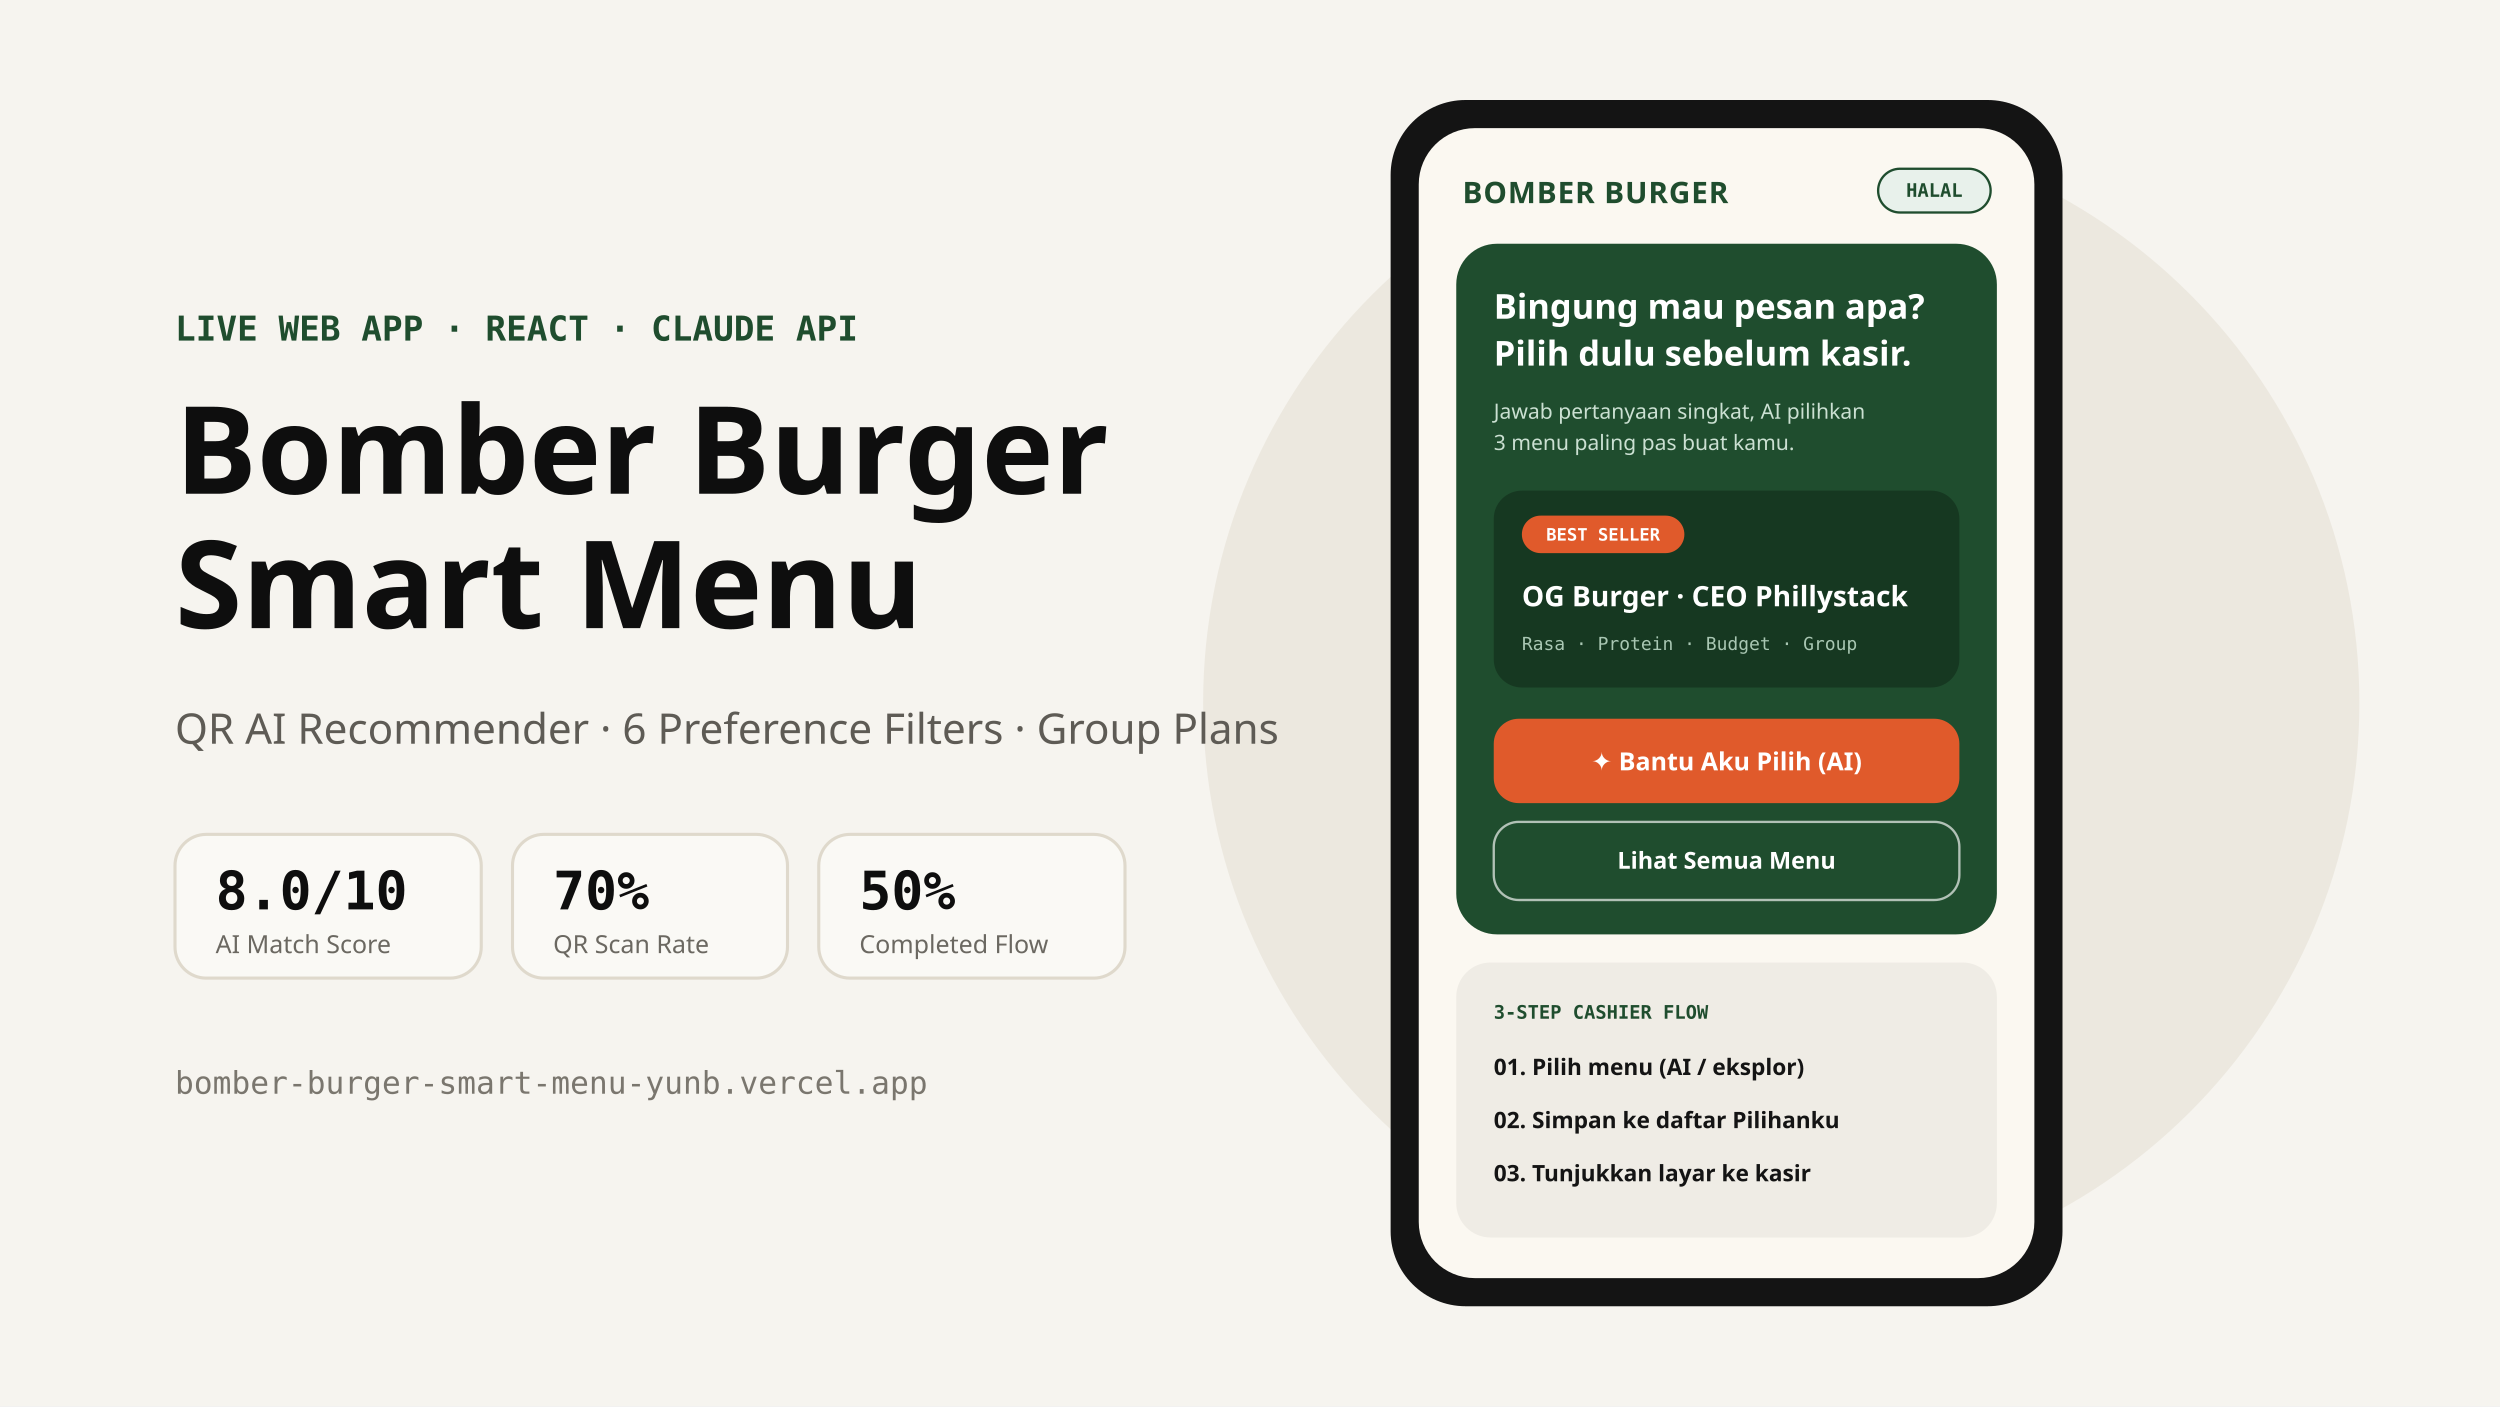
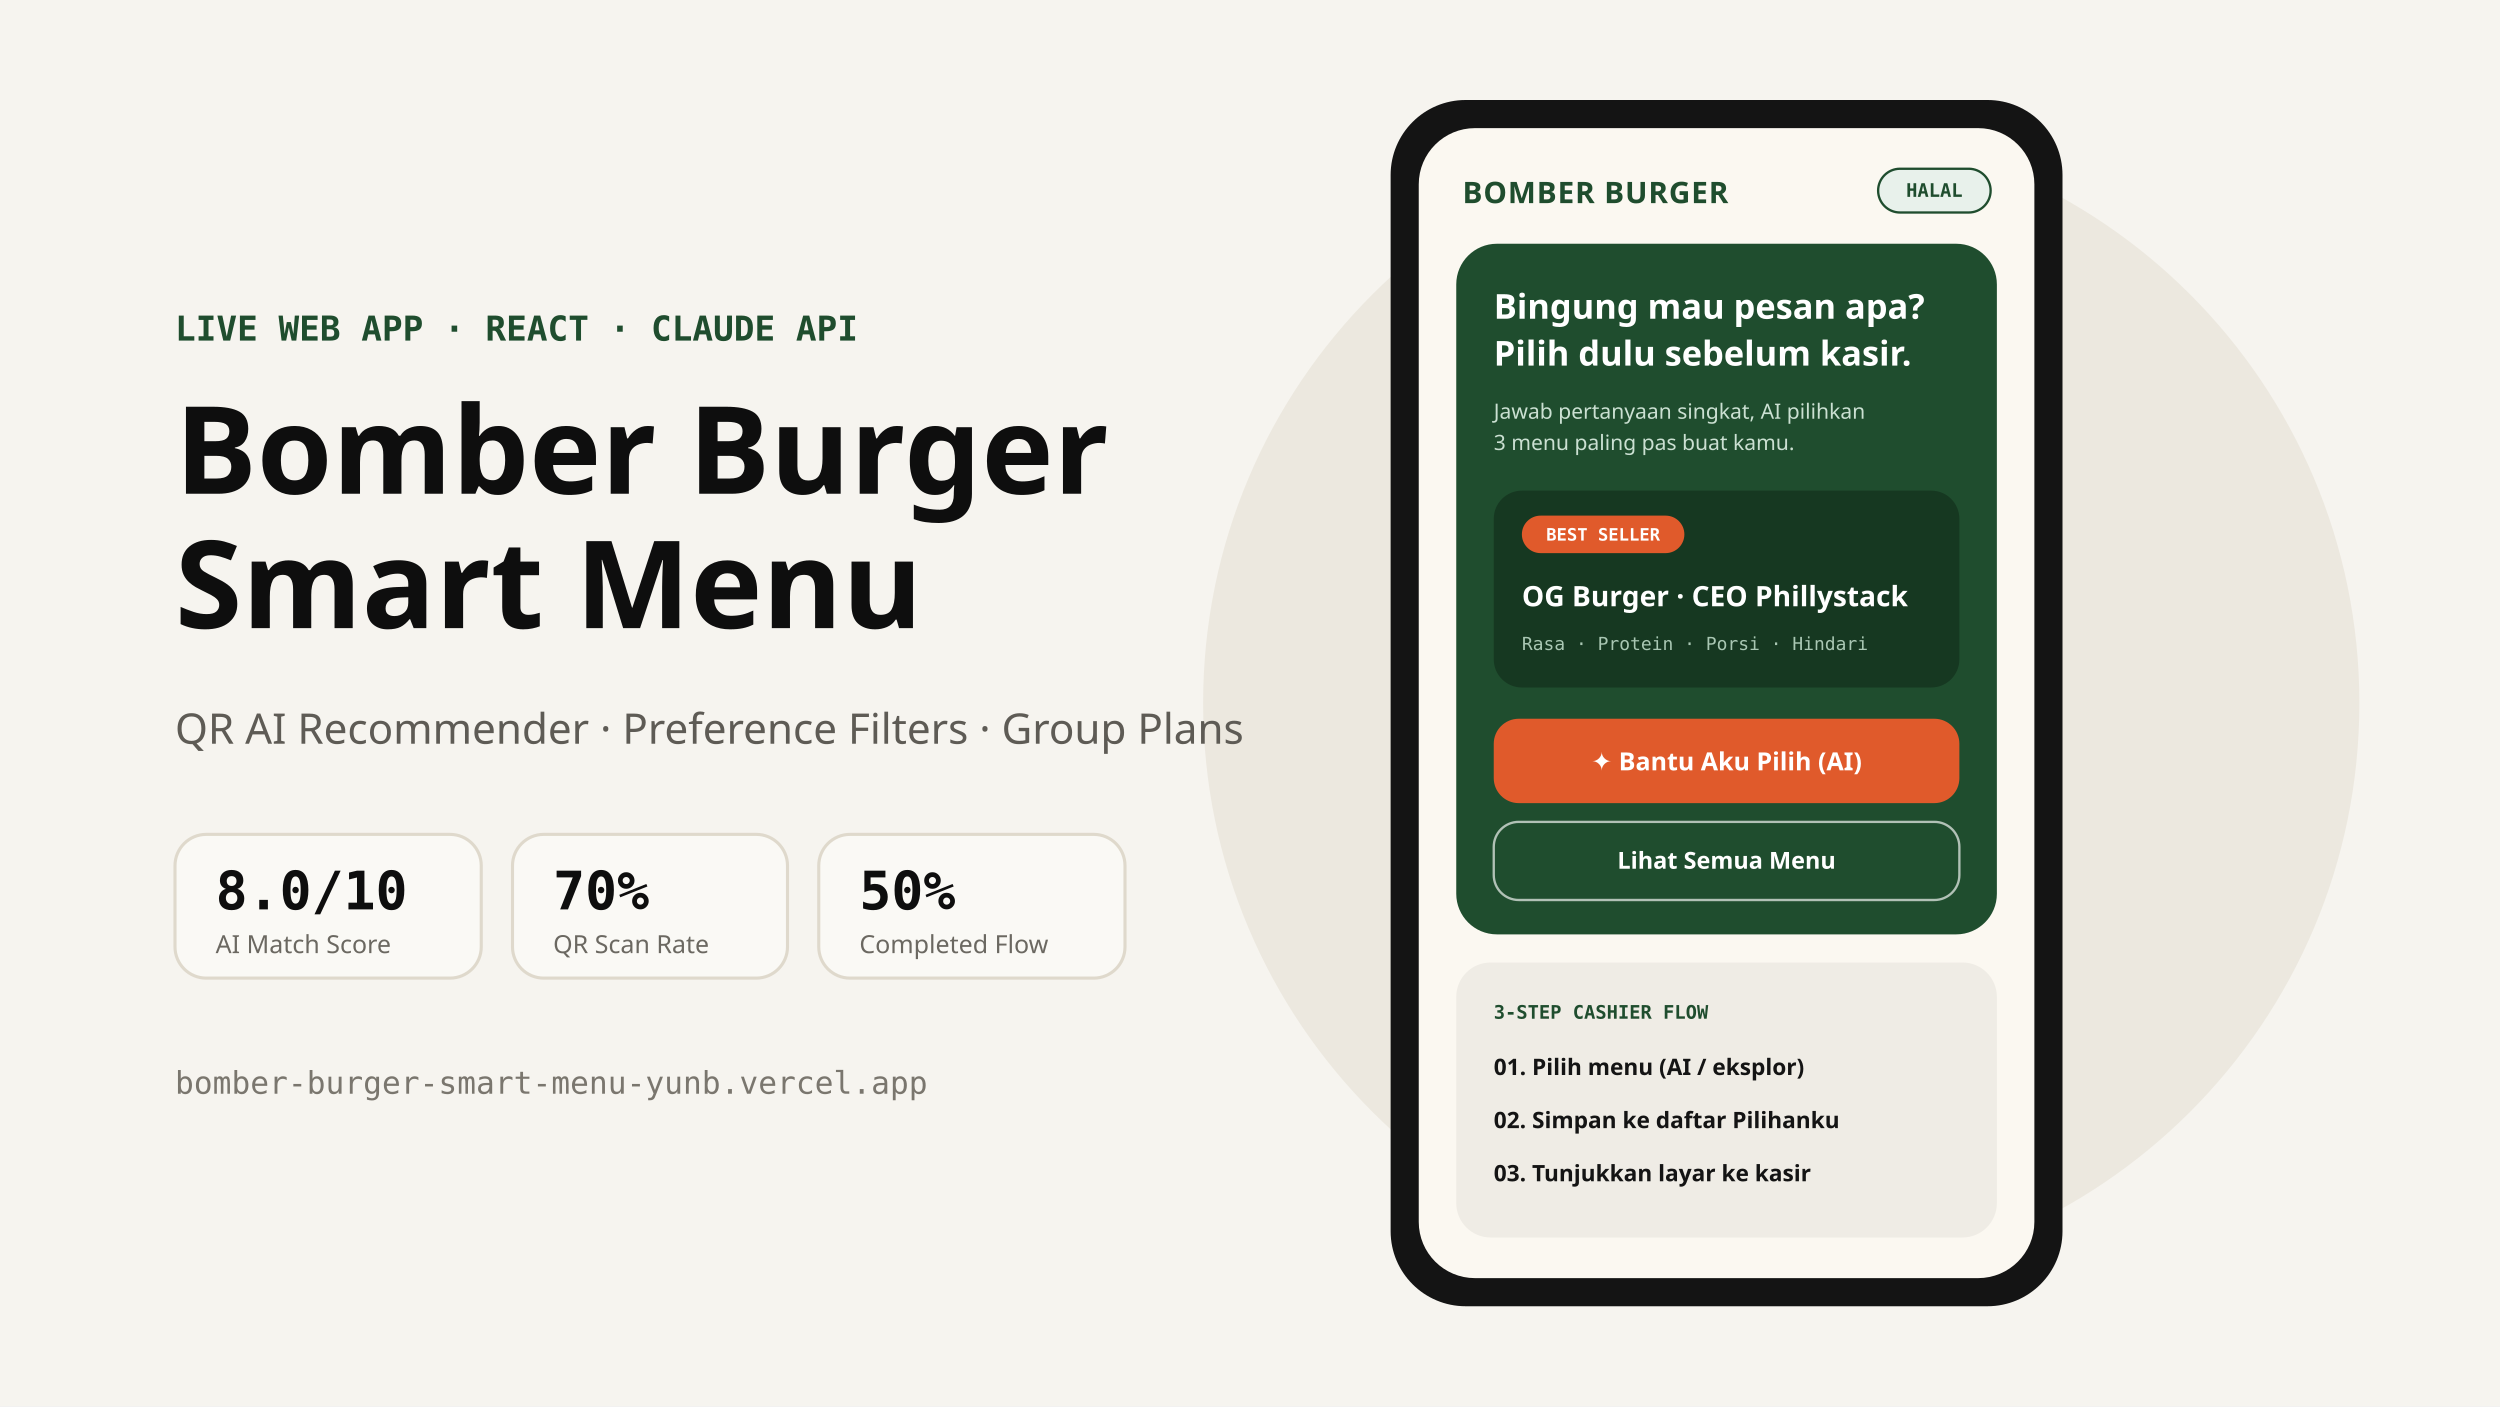
<svg xmlns="http://www.w3.org/2000/svg" viewBox="0 0 1600 900" fill="none">
  <rect width="1600" height="900" fill="#F6F4EF" />
  <circle cx="1140" cy="450" r="370" fill="#ECE8DF" />
  <rect x="890" y="64" width="430" height="772" rx="48" fill="#141414" />
  <rect x="908" y="82" width="394" height="736" rx="36" fill="#FBF8F1" />
  <text x="936" y="130" fill="#1F4D2E" font-family="system-ui, sans-serif" font-size="19" font-weight="900" letter-spacing="0.03em">BOMBER BURGER</text>
  <rect x="1202" y="108" width="72" height="28" rx="14" fill="#E8F1EB" stroke="#1F4D2E" stroke-width="1.5" />
  <text x="1238" y="126" text-anchor="middle" fill="#1F4D2E" font-family="ui-monospace, monospace" font-size="12" font-weight="700">HALAL</text>
  <rect x="932" y="156" width="346" height="442" rx="26" fill="#1F4D2E" />
  <text x="956" y="204" fill="#FFFFFF" font-family="system-ui, sans-serif" font-size="22" font-weight="800">Bingung mau pesan apa?</text>
  <text x="956" y="234" fill="#FFFFFF" font-family="system-ui, sans-serif" font-size="22" font-weight="800">Pilih dulu sebelum kasir.</text>
  <text x="956" y="268" fill="#CBE0D2" font-family="system-ui, sans-serif" font-size="13.5">Jawab pertanyaan singkat, AI pilihkan</text>
  <text x="956" y="288" fill="#CBE0D2" font-family="system-ui, sans-serif" font-size="13.5">3 menu paling pas buat kamu.</text>
  <rect x="956" y="314" width="298" height="126" rx="18" fill="#163821" />
  <rect x="974" y="330" width="104" height="24" rx="12" fill="#E05A2B" />
  <text x="1026" y="346" text-anchor="middle" fill="#FFFFFF" font-family="ui-monospace, monospace" font-size="11" font-weight="700">BEST SELLER</text>
  <text x="974" y="388" fill="#FFFFFF" font-family="system-ui, sans-serif" font-size="18" font-weight="800">OG Burger · CEO Phillystack</text>
-   <text x="974" y="416" fill="#A9C7B3" font-family="ui-monospace, monospace" font-size="11.5">Rasa · Protein · Budget · Group</text>
+   <text x="974" y="416" fill="#A9C7B3" font-family="ui-monospace, monospace" font-size="11.5">Rasa · Protein · Porsi · Hindari</text>
  <rect x="956" y="460" width="298" height="54" rx="16" fill="#E05A2B" />
  <text x="1105" y="493" text-anchor="middle" fill="#FFFFFF" font-family="system-ui, sans-serif" font-size="16" font-weight="800">✦ Bantu Aku Pilih (AI)</text>
  <rect x="956" y="526" width="298" height="50" rx="16" stroke="#FFFFFF" stroke-opacity="0.65" stroke-width="1.5" />
  <text x="1105" y="556" text-anchor="middle" fill="#FFFFFF" font-family="system-ui, sans-serif" font-size="15" font-weight="700">Lihat Semua Menu</text>
  <rect x="932" y="616" width="346" height="176" rx="22" fill="#EFECE5" />
  <text x="956" y="652" fill="#1F4D2E" font-family="ui-monospace, monospace" font-size="12" font-weight="700">3-STEP CASHIER FLOW</text>
  <text x="956" y="688" fill="#141414" font-family="system-ui, sans-serif" font-size="14.5" font-weight="700">01. Pilih menu (AI / eksplor)</text>
  <text x="956" y="722" fill="#141414" font-family="system-ui, sans-serif" font-size="14.5" font-weight="700">02. Simpan ke daftar Pilihanku</text>
  <text x="956" y="756" fill="#141414" font-family="system-ui, sans-serif" font-size="14.5" font-weight="700">03. Tunjukkan layar ke kasir</text>
  <text x="112" y="218" fill="#1F4D2E" font-family="ui-monospace, monospace" font-size="22" font-weight="700">LIVE WEB APP · REACT · CLAUDE API</text>
  <text x="112" y="316" fill="#0E0E0E" font-family="system-ui, sans-serif" font-size="78" font-weight="800">Bomber Burger</text>
  <text x="112" y="402" fill="#0E0E0E" font-family="system-ui, sans-serif" font-size="78" font-weight="800">Smart Menu</text>
-   <text x="112" y="476" fill="#5E5B55" font-family="system-ui, sans-serif" font-size="27">QR AI Recommender · 6 Preference Filters · Group Plans</text>
+   <text x="112" y="476" fill="#5E5B55" font-family="system-ui, sans-serif" font-size="27">QR AI Recommender · Preference Filters · Group Plans</text>
  <rect x="112" y="534" width="196" height="92" rx="20" fill="#FAF9F5" stroke="#DFD9CC" stroke-width="2" />
  <text x="138" y="582" fill="#0E0E0E" font-family="ui-monospace, monospace" font-size="34" font-weight="800">8.0/10</text>
  <text x="138" y="610" fill="#6B6861" font-family="system-ui, sans-serif" font-size="16">AI Match Score</text>
  <rect x="328" y="534" width="176" height="92" rx="20" fill="#FAF9F5" stroke="#DFD9CC" stroke-width="2" />
  <text x="354" y="582" fill="#0E0E0E" font-family="ui-monospace, monospace" font-size="34" font-weight="800">70%</text>
  <text x="354" y="610" fill="#6B6861" font-family="system-ui, sans-serif" font-size="16">QR Scan Rate</text>
  <rect x="524" y="534" width="196" height="92" rx="20" fill="#FAF9F5" stroke="#DFD9CC" stroke-width="2" />
  <text x="550" y="582" fill="#0E0E0E" font-family="ui-monospace, monospace" font-size="34" font-weight="800">50%</text>
  <text x="550" y="610" fill="#6B6861" font-family="system-ui, sans-serif" font-size="16">Completed Flow</text>
  <text x="112" y="700" fill="#7A766E" font-family="ui-monospace, monospace" font-size="20">bomber-burger-smart-menu-yunb.vercel.app</text>
</svg>
